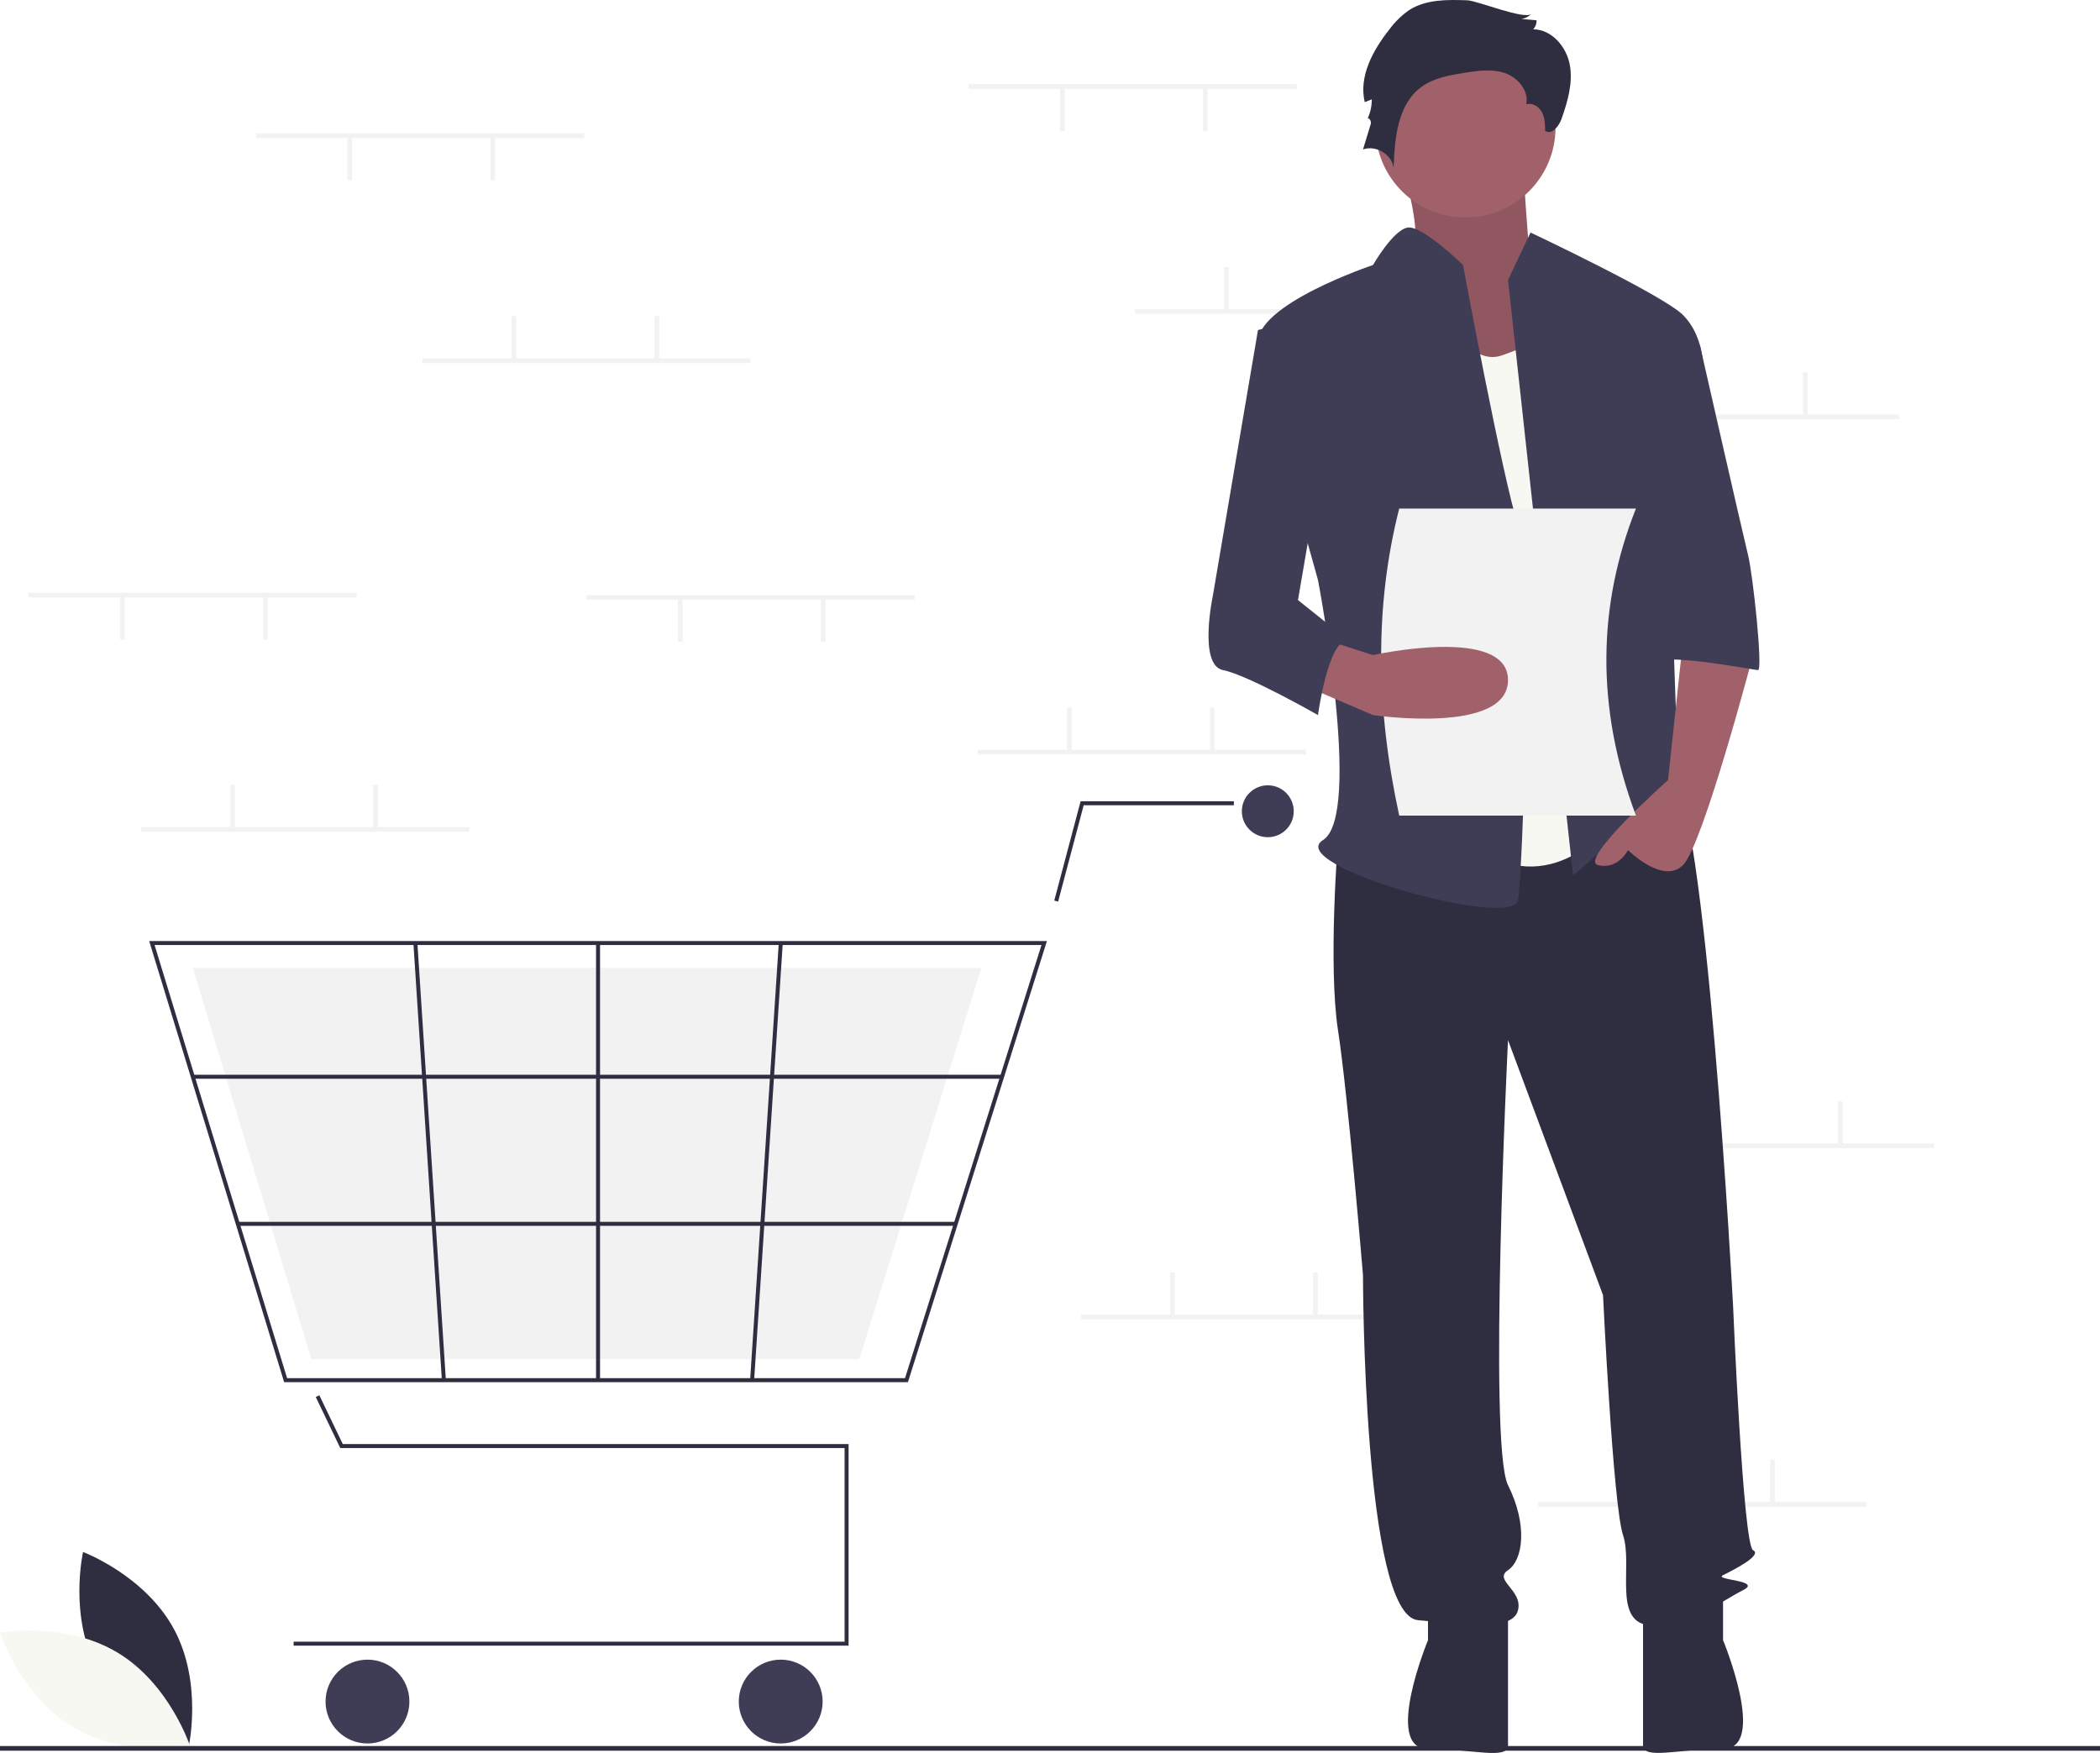
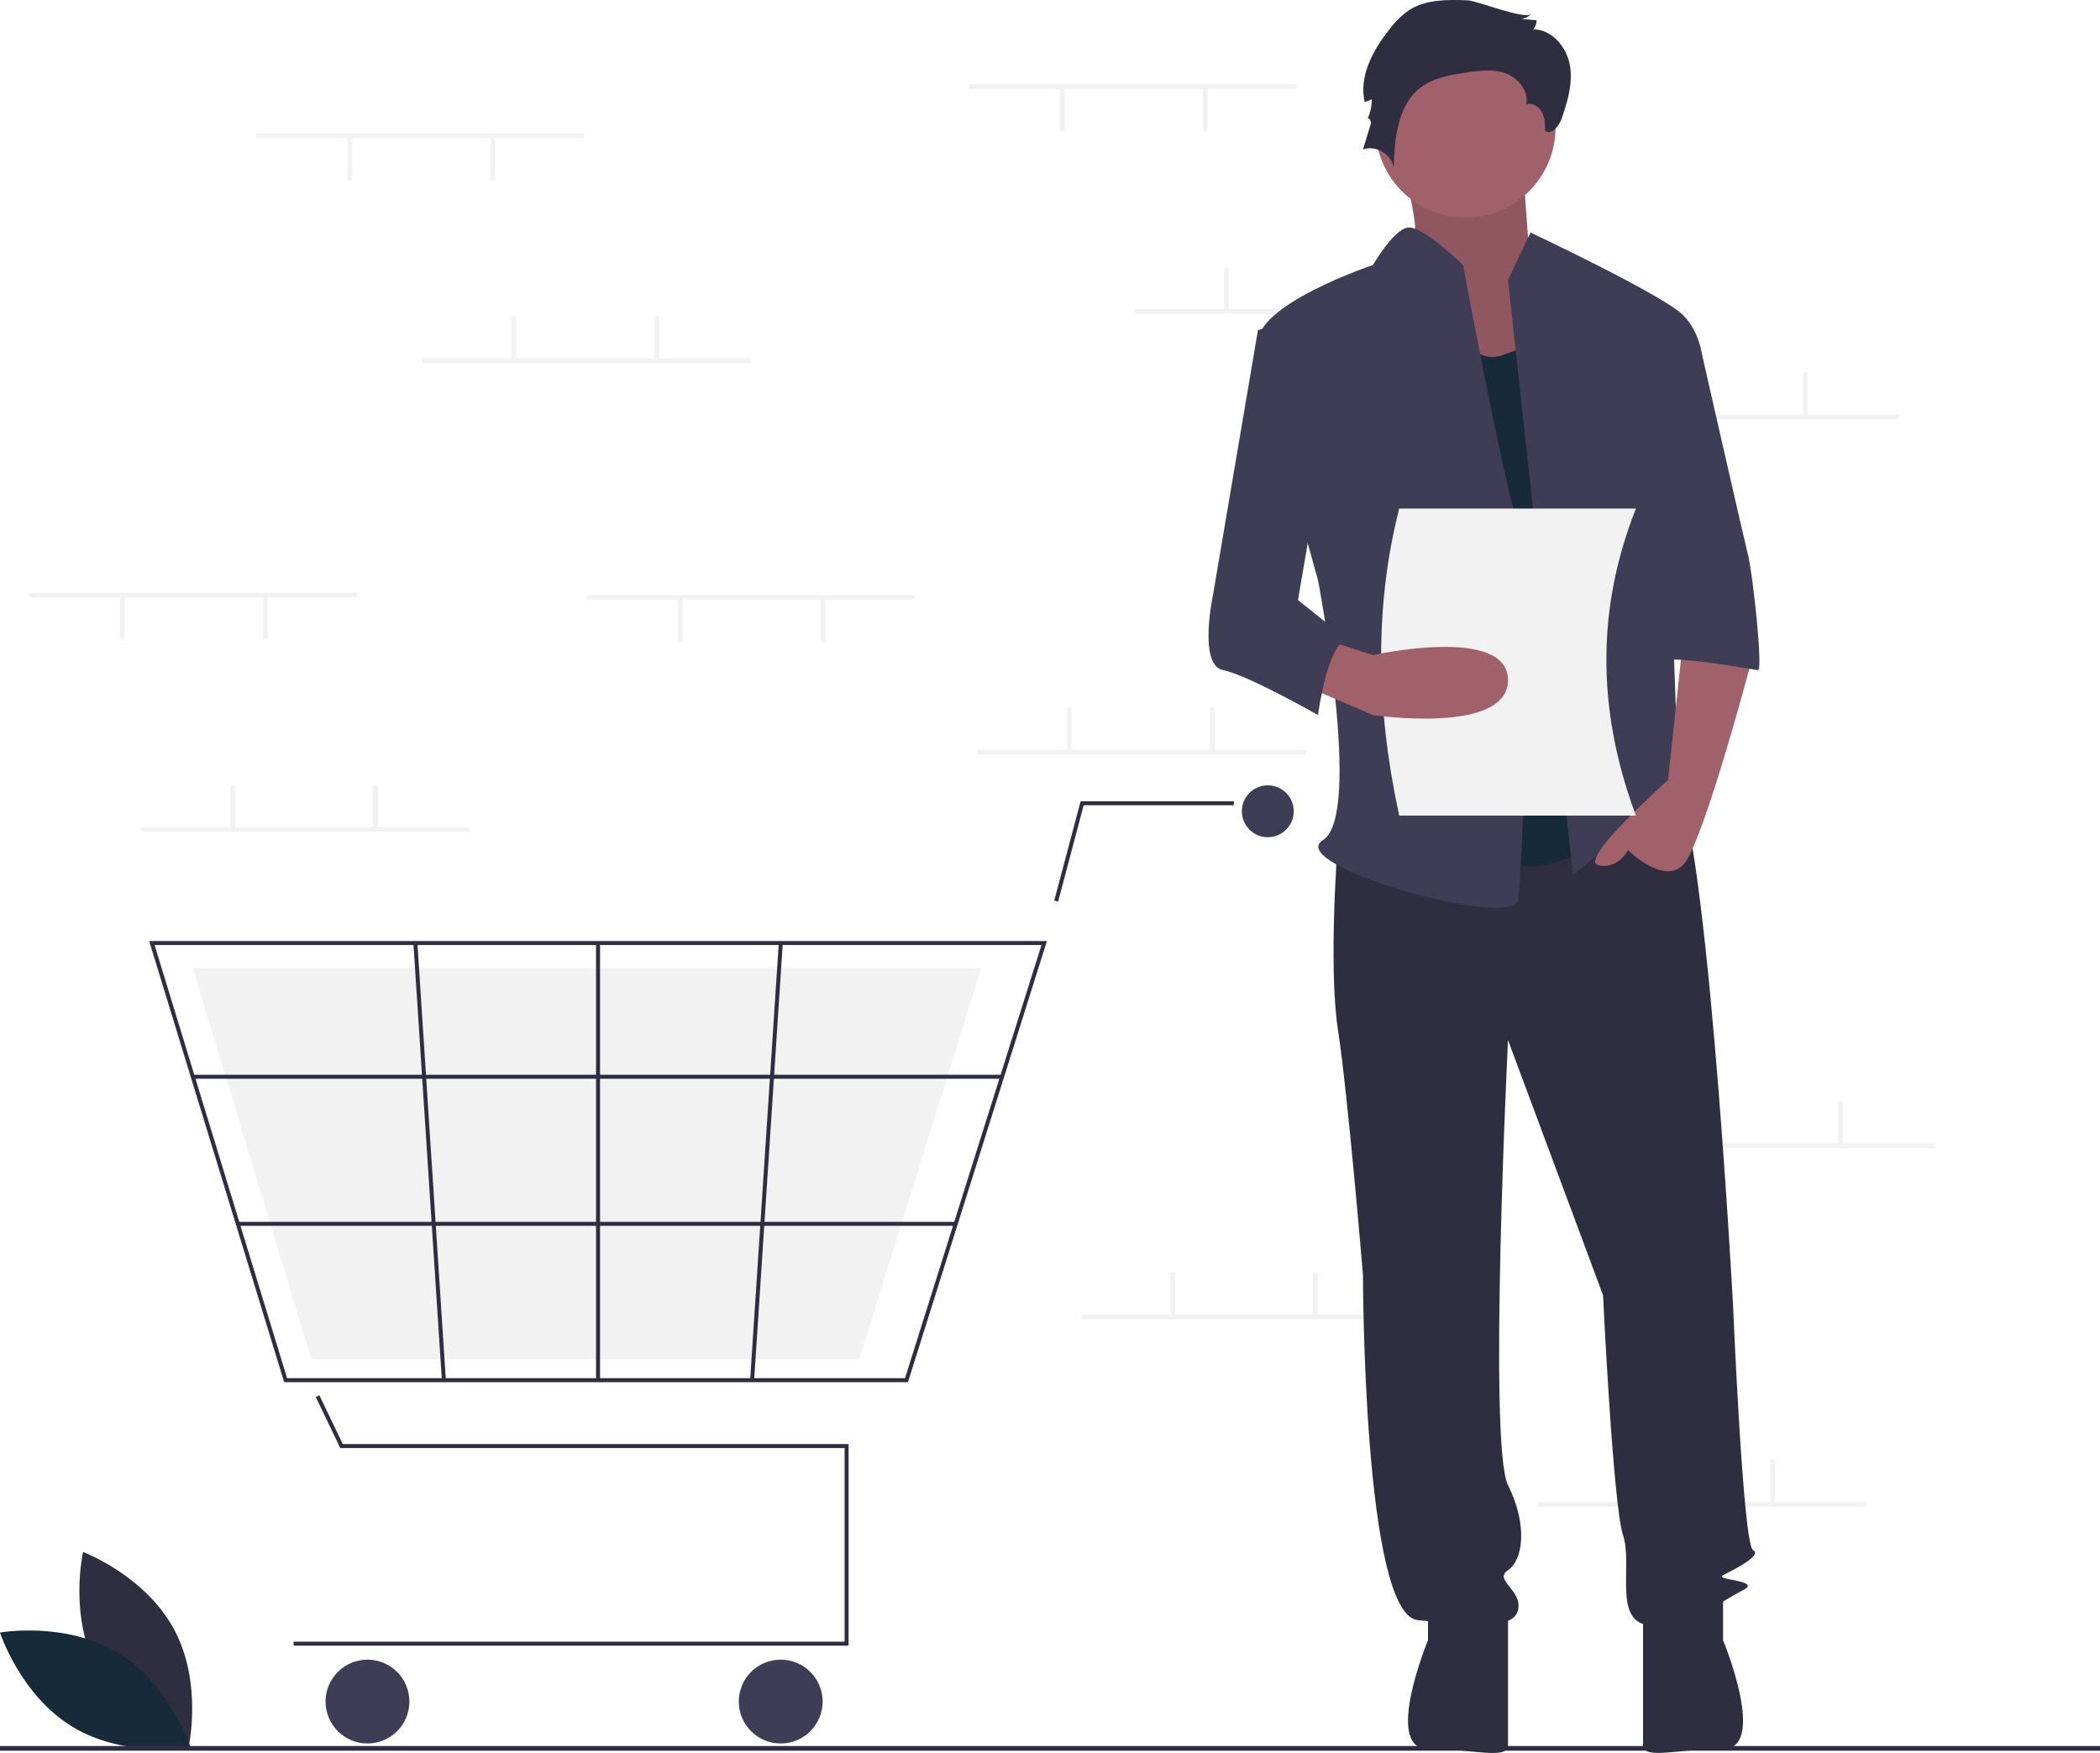
<svg xmlns="http://www.w3.org/2000/svg" data-name="Layer 1" width="896" height="747.971" viewBox="0 0 896 747.971">
  <path d="M193.634,788.752c12.428,23.049,38.806,32.944,38.806,32.944s6.227-27.475-6.201-50.524-38.806-32.944-38.806-32.944S181.206,765.703,193.634,788.752Z" transform="translate(-152 -76.01429)" fill="#2f2e41" />
-   <path d="M202.177,781.169c22.438,13.5,31.08,40.314,31.08,40.314s-27.738,4.927-50.177-8.573S152,772.596,152,772.596,179.738,767.67,202.177,781.169Z" transform="translate(-152 -76.01429)" fill="#f7f8f2" />
+   <path d="M202.177,781.169c22.438,13.5,31.08,40.314,31.08,40.314s-27.738,4.927-50.177-8.573S152,772.596,152,772.596,179.738,767.67,202.177,781.169Z" transform="translate(-152 -76.01429)" fill="#172a3a" />
  <rect x="413.248" y="35.908" width="140" height="2" fill="#f2f2f2" />
  <rect x="513.249" y="37.408" width="2" height="18.5" fill="#f2f2f2" />
  <rect x="452.248" y="37.408" width="2" height="18.5" fill="#f2f2f2" />
  <rect x="484.248" y="131.908" width="140" height="2" fill="#f2f2f2" />
  <rect x="522.249" y="113.908" width="2" height="18.5" fill="#f2f2f2" />
  <rect x="583.249" y="113.908" width="2" height="18.5" fill="#f2f2f2" />
  <rect x="670.249" y="176.908" width="140" height="2" fill="#f2f2f2" />
  <rect x="708.249" y="158.908" width="2" height="18.5" fill="#f2f2f2" />
  <rect x="769.249" y="158.908" width="2" height="18.5" fill="#f2f2f2" />
  <rect x="656.249" y="640.908" width="140" height="2" fill="#f2f2f2" />
  <rect x="694.249" y="622.908" width="2" height="18.5" fill="#f2f2f2" />
  <rect x="755.249" y="622.908" width="2" height="18.5" fill="#f2f2f2" />
  <rect x="417.248" y="319.908" width="140" height="2" fill="#f2f2f2" />
  <rect x="455.248" y="301.908" width="2" height="18.5" fill="#f2f2f2" />
  <rect x="516.249" y="301.908" width="2" height="18.5" fill="#f2f2f2" />
  <rect x="461.248" y="560.908" width="140" height="2" fill="#f2f2f2" />
  <rect x="499.248" y="542.908" width="2" height="18.5" fill="#f2f2f2" />
  <rect x="560.249" y="542.908" width="2" height="18.5" fill="#f2f2f2" />
  <rect x="685.249" y="487.908" width="140" height="2" fill="#f2f2f2" />
  <rect x="723.249" y="469.908" width="2" height="18.5" fill="#f2f2f2" />
  <rect x="784.249" y="469.908" width="2" height="18.5" fill="#f2f2f2" />
  <polygon points="362.06 702.184 125.274 702.184 125.274 700.481 360.356 700.481 360.356 617.861 145.18 617.861 134.727 596.084 136.263 595.347 146.252 616.157 362.06 616.157 362.06 702.184" fill="#2f2e41" />
  <circle cx="156.789" cy="726.033" r="17.887" fill="#3f3d56" />
  <circle cx="333.101" cy="726.033" r="17.887" fill="#3f3d56" />
  <circle cx="540.927" cy="346.153" r="11.073" fill="#3f3d56" />
  <path d="M539.385,665.767H273.237L215.648,477.531H598.693l-.349,1.108Zm-264.889-1.704H538.136l58.234-184.83H217.951Z" transform="translate(-152 -76.01429)" fill="#2f2e41" />
  <polygon points="366.61 579.958 132.842 579.958 82.26 413.015 418.701 413.015 418.395 413.998 366.61 579.958" fill="#f2f2f2" />
  <polygon points="451.465 384.7 449.818 384.263 461.059 341.894 526.448 341.894 526.448 343.598 462.37 343.598 451.465 384.7" fill="#2f2e41" />
  <rect x="82.258" y="458.584" width="345.293" height="1.704" fill="#2f2e41" />
  <rect x="101.459" y="521.344" width="306.319" height="1.704" fill="#2f2e41" />
  <rect x="254.314" y="402.368" width="1.704" height="186.533" fill="#2f2e41" />
  <rect x="385.557" y="570.797" width="186.929" height="1.704" transform="translate(-274.7392 936.235) rotate(-86.24919)" fill="#2f2e41" />
  <rect x="334.457" y="478.185" width="1.704" height="186.929" transform="translate(-188.4687 -52.99638) rotate(-3.729)" fill="#2f2e41" />
  <rect y="745" width="896" height="2" fill="#2f2e41" />
  <path d="M747.411,137.89s14.618,41.606,5.622,48.007S783.394,244.573,783.394,244.573l47.229-12.802-25.863-43.74s-3.373-43.74-3.373-50.141S747.411,137.89,747.411,137.89Z" transform="translate(-152 -76.01429)" fill="#a0616a" />
  <path d="M747.411,137.89s14.618,41.606,5.622,48.007S783.394,244.573,783.394,244.573l47.229-12.802-25.863-43.74s-3.373-43.74-3.373-50.141S747.411,137.89,747.411,137.89Z" transform="translate(-152 -76.01429)" opacity="0.1" />
  <path d="M722.874,434.468s-4.267,53.341,0,81.079,10.668,104.549,10.668,104.549,0,145.089,23.47,147.222,40.539,4.267,42.673-4.267-10.668-12.802-4.267-17.069,8.535-19.203,0-36.272,0-189.895,0-189.895l40.539,108.816s4.267,89.614,8.535,102.415-4.267,36.272,10.668,38.406,32.005-10.668,40.539-14.936-12.802-4.267-8.535-6.401,17.069-8.535,12.802-10.668-8.535-104.549-8.535-104.549S879.697,414.199,864.762,405.664s-24.537,6.166-24.537,6.166Z" transform="translate(-152 -76.01429)" fill="#2f2e41" />
  <path d="M761.279,758.784v17.069s-19.203,46.399,0,46.399,34.138,4.808,34.138-1.593V763.051Z" transform="translate(-152 -76.01429)" fill="#2f2e41" />
  <path d="M887.165,758.754v17.069s19.203,46.399,0,46.399-34.138,4.808-34.138-1.593V763.021Z" transform="translate(-152 -76.01429)" fill="#2f2e41" />
  <circle cx="625.282" cy="54.408" r="38.406" fill="#a0616a" />
-   <path d="M765.547,201.9s10.668,32.005,27.738,25.604l17.069-6.401L840.225,425.934s-23.47,34.138-57.609,12.802S765.547,201.9,765.547,201.9Z" transform="translate(-152 -76.01429)" fill="#f7f8f2" />
+   <path d="M765.547,201.9s10.668,32.005,27.738,25.604l17.069-6.401L840.225,425.934s-23.47,34.138-57.609,12.802S765.547,201.9,765.547,201.9Z" transform="translate(-152 -76.01429)" fill="#172a3a" />
  <path d="M795.418,195.499l9.601-20.27s56.542,26.671,65.076,35.205,8.535,21.337,8.535,21.337l-14.936,53.341s4.267,117.351,4.267,121.618,14.936,27.738,4.267,19.203-12.802-17.069-21.337-4.267-27.738,27.738-27.738,27.738Z" transform="translate(-152 -76.01429)" fill="#3f3d56" />
  <path d="M870.096,349.122l-6.401,59.742s-38.406,34.138-29.871,36.272,12.802-6.401,12.802-6.401,14.936,14.936,23.47,6.401S899.967,355.523,899.967,355.523Z" transform="translate(-152 -76.01429)" fill="#a0616a" />
  <path d="M778.1,76.144c-8.514-.304-17.625-.455-24.804,4.133a36.313,36.313,0,0,0-8.572,8.392c-6.992,8.838-13.033,19.959-10.436,30.925l3.016-1.176a19.751,19.751,0,0,1-1.905,8.463c.425-1.235,1.847.762,1.466,2.011L733.543,139.792c5.462-2.002,12.257,2.052,13.088,7.81.38-12.661,1.693-27.18,11.964-34.593,5.18-3.739,11.735-4.88,18.042-5.894,5.818-.935,11.918-1.827,17.491.089s10.319,7.615,9.055,13.371c2.57-.885,5.444.906,6.713,3.309s1.337,5.237,1.375,7.955c2.739,1.936,5.856-1.908,6.973-5.071,2.62-7.424,4.949-15.327,3.538-23.073s-7.723-15.148-15.596-15.174a5.467,5.467,0,0,0,1.422-3.849l-6.489-.548a7.172,7.172,0,0,0,4.286-2.26C802.798,84.731,782.313,76.295,778.1,76.144Z" transform="translate(-152 -76.01429)" fill="#2f2e41" />
  <path d="M776.215,189.098s-17.369-17.021-23.62-15.978S737.809,189.098,737.809,189.098s-51.208,17.069-49.074,34.138S714.339,323.518,714.339,323.518s19.203,100.282,2.134,110.95,81.079,38.406,83.213,25.604,6.401-140.821,0-160.024S776.215,189.098,776.215,189.098Z" transform="translate(-152 -76.01429)" fill="#3f3d56" />
  <path d="M850.893,223.236h26.383S895.7,304.315,897.833,312.85s6.401,49.074,4.267,49.074-44.807-8.535-44.807-2.134Z" transform="translate(-152 -76.01429)" fill="#3f3d56" />
  <path d="M850,424.014H749c-9.856-45.34-10.68-89.146,0-131H850C833.701,334.115,832.682,377.621,850,424.014Z" transform="translate(-152 -76.01429)" fill="#f2f2f2" />
  <path d="M707.938,368.325,737.809,381.127s57.609,8.535,57.609-14.936-57.609-10.668-57.609-10.668L718.605,349.383Z" transform="translate(-152 -76.01429)" fill="#a0616a" />
  <path d="M714.339,210.435l-25.604,6.401L669.532,329.919s-6.401,29.871,4.267,32.005S714.339,381.127,714.339,381.127s4.267-32.005,12.802-32.005L705.804,332.053,718.606,257.375Z" transform="translate(-152 -76.01429)" fill="#3f3d56" />
  <rect x="60.248" y="352.908" width="140" height="2" fill="#f2f2f2" />
  <rect x="98.249" y="334.908" width="2" height="18.5" fill="#f2f2f2" />
  <rect x="159.249" y="334.908" width="2" height="18.5" fill="#f2f2f2" />
  <rect x="109.249" y="56.908" width="140" height="2" fill="#f2f2f2" />
  <rect x="209.249" y="58.408" width="2" height="18.5" fill="#f2f2f2" />
  <rect x="148.249" y="58.408" width="2" height="18.5" fill="#f2f2f2" />
  <rect x="250.249" y="253.908" width="140" height="2" fill="#f2f2f2" />
  <rect x="350.248" y="255.408" width="2" height="18.5" fill="#f2f2f2" />
  <rect x="289.248" y="255.408" width="2" height="18.5" fill="#f2f2f2" />
  <rect x="12.248" y="252.908" width="140" height="2" fill="#f2f2f2" />
  <rect x="112.249" y="254.408" width="2" height="18.5" fill="#f2f2f2" />
  <rect x="51.248" y="254.408" width="2" height="18.5" fill="#f2f2f2" />
  <rect x="180.249" y="152.908" width="140" height="2" fill="#f2f2f2" />
  <rect x="218.249" y="134.908" width="2" height="18.5" fill="#f2f2f2" />
  <rect x="279.248" y="134.908" width="2" height="18.5" fill="#f2f2f2" />
</svg>
